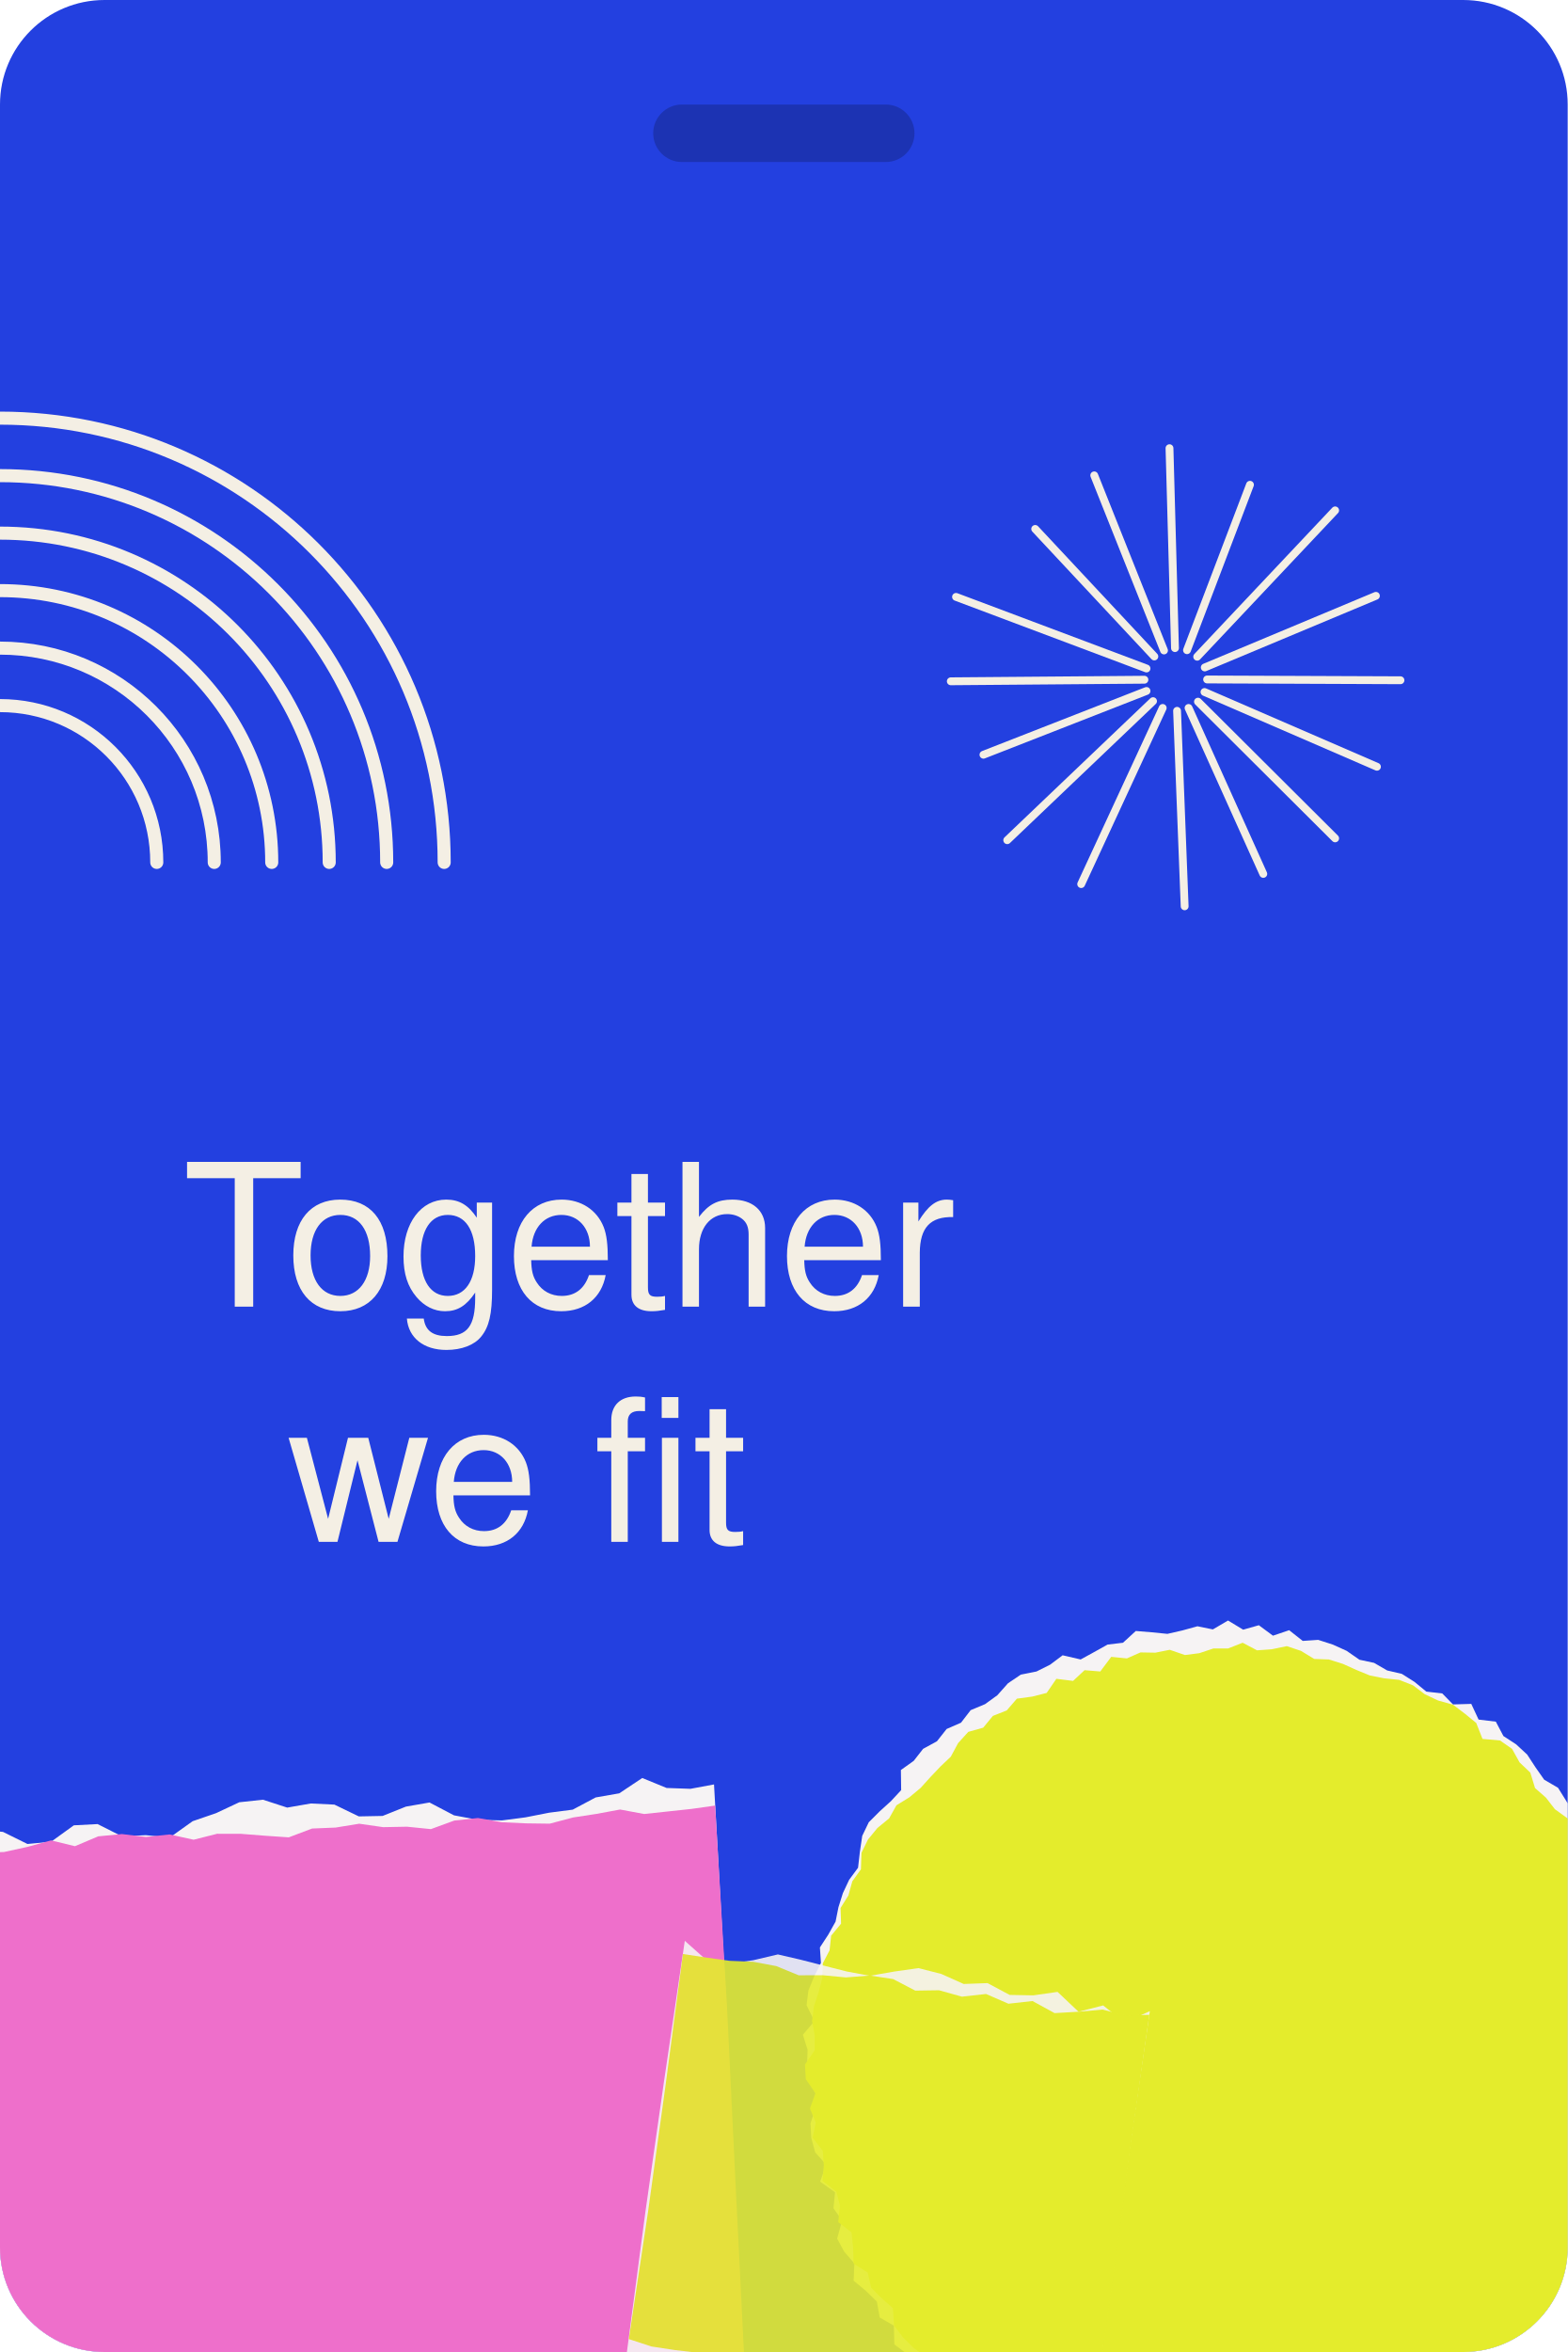
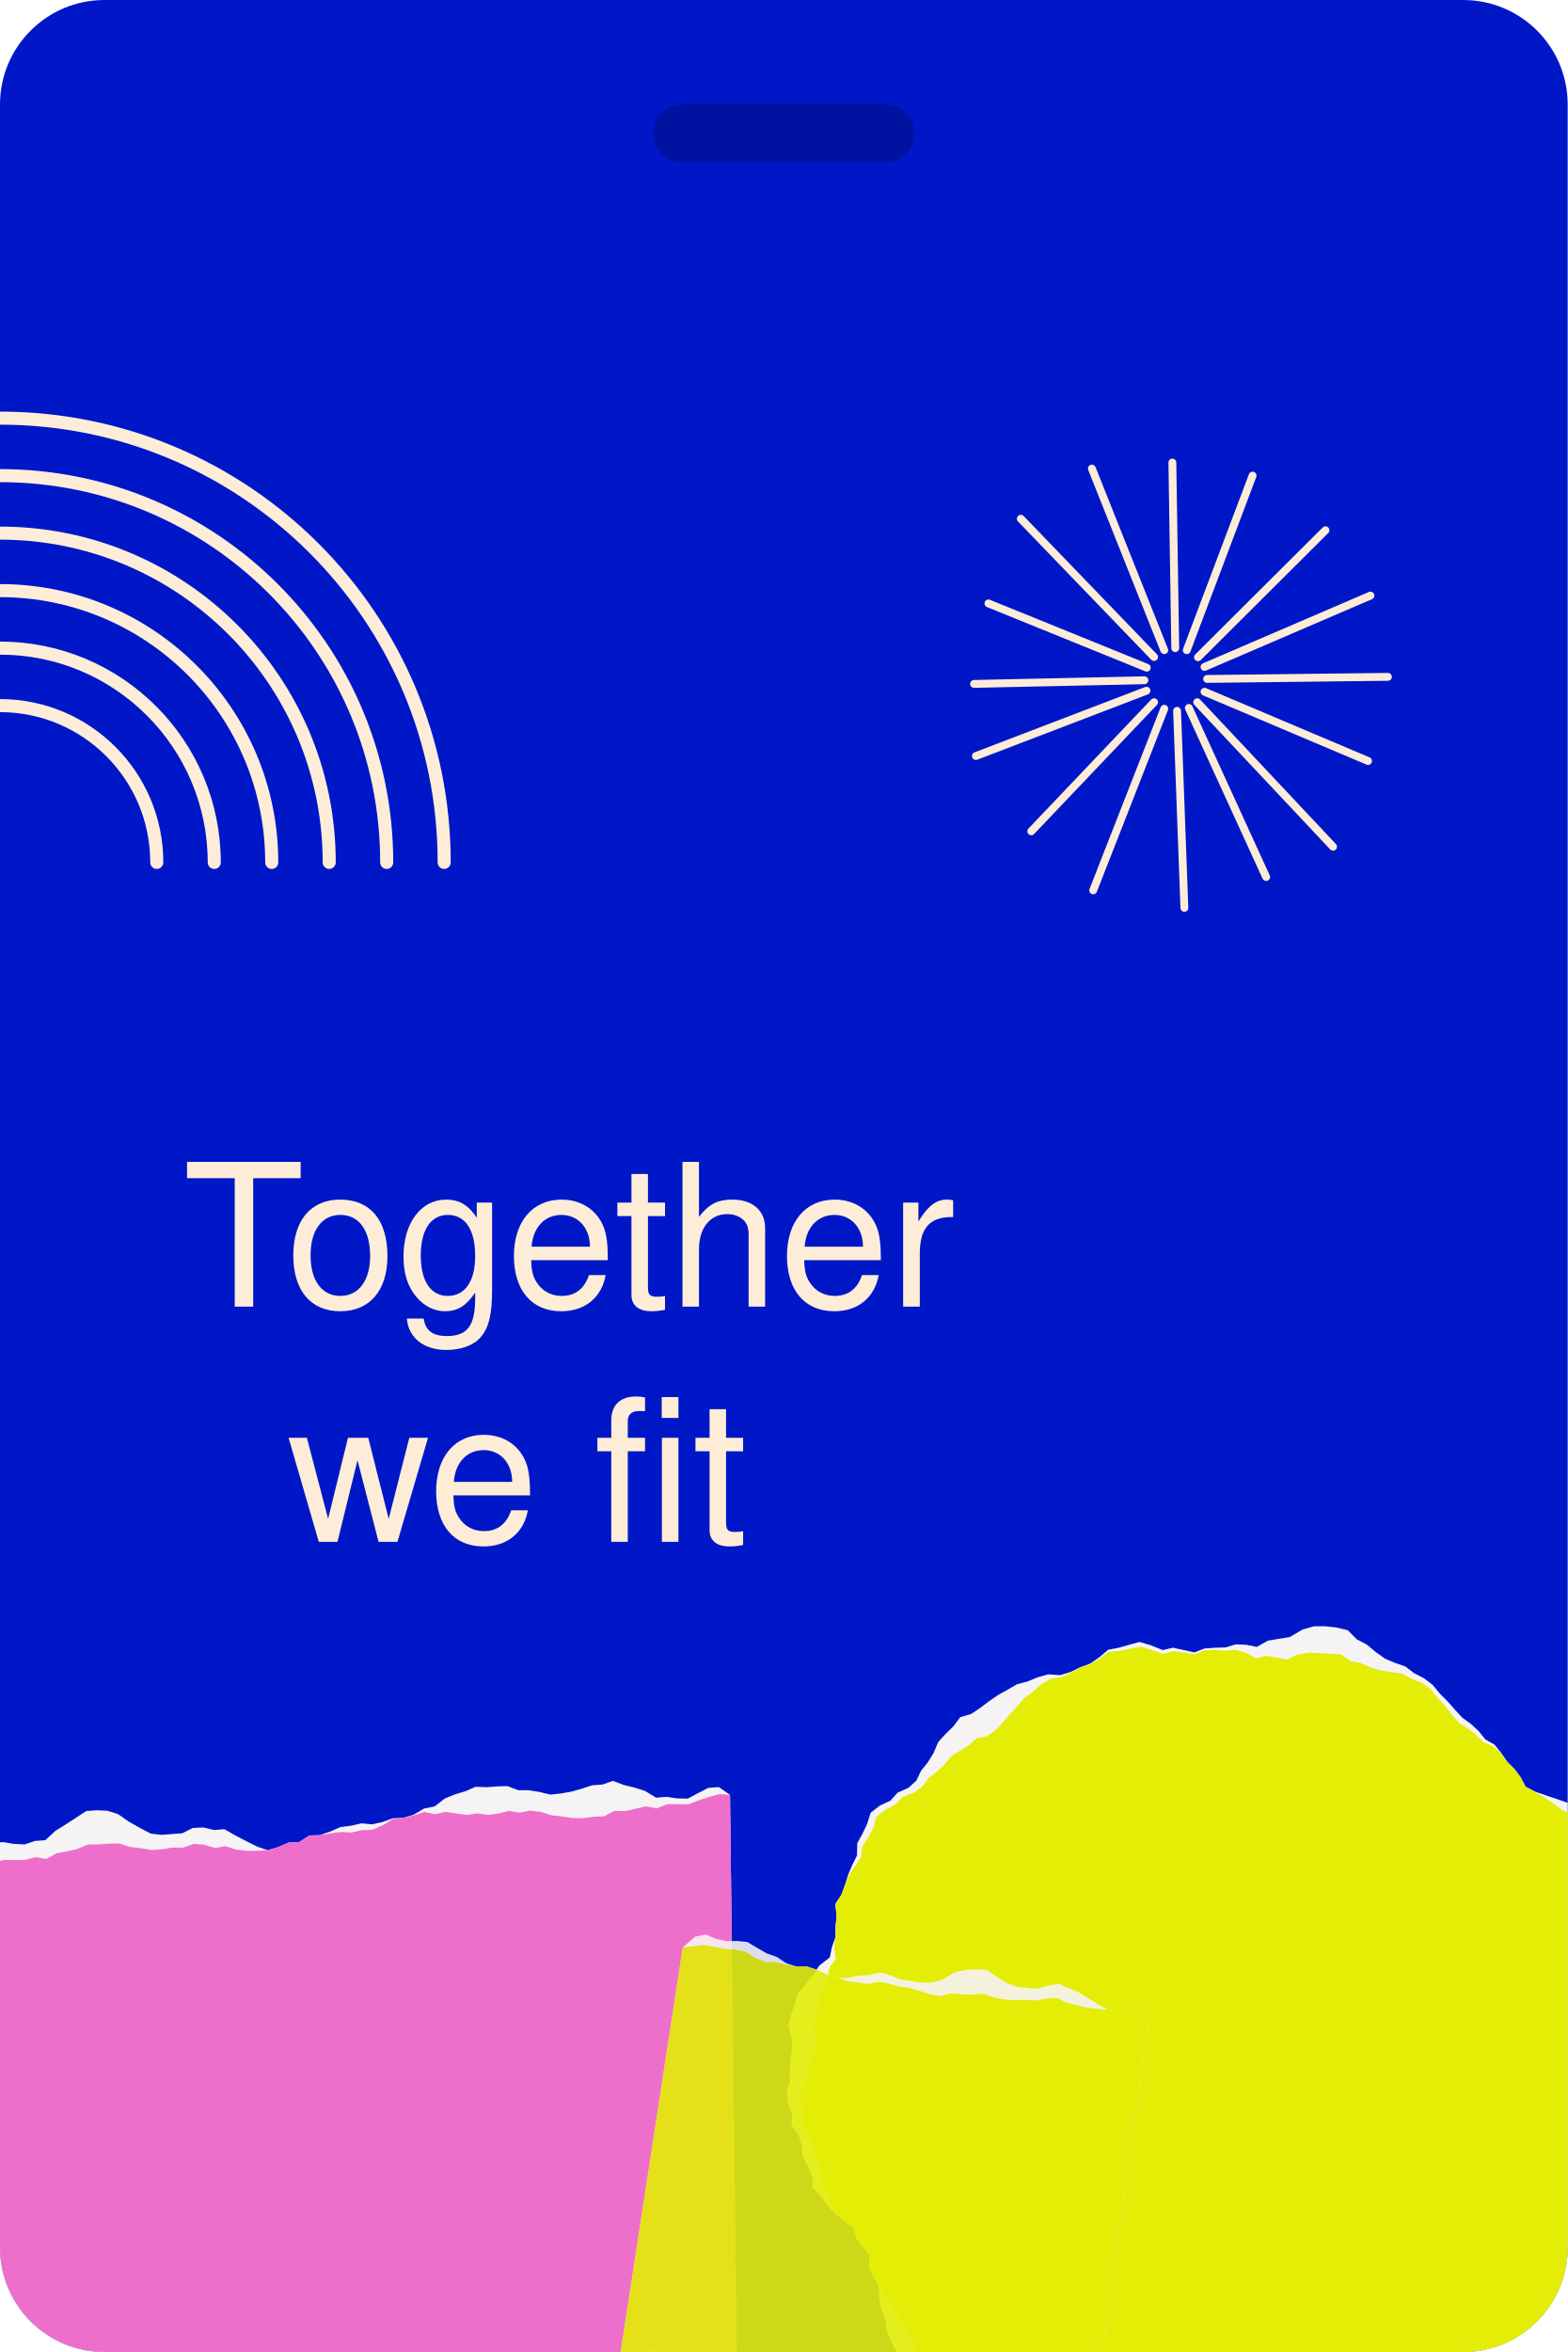
<svg xmlns="http://www.w3.org/2000/svg" width="600" height="900" viewBox="0 0 600 900">
  <clipPath id="cv">
    <rect width="600" height="900" rx="40" />
  </clipPath>
  <g clip-path="url(#cv)">
-     <rect width="600" height="900" rx="40" fill="#2340E0" />
+     <rect width="600" height="900" rx="40" fill="#0017C8" />
    <rect x="250" y="40" width="100" height="22" rx="11" fill="#00000033" />
    <g id="arcos">
-       <path d="M-0.0,270.0 A60,60 0 0 1 60.0,330.0" fill="none" stroke="#F4EFE4" stroke-width="5" stroke-linecap="round" />
-       <path d="M-0.0,248.0 A82,82 0 0 1 82.0,330.0" fill="none" stroke="#F4EFE4" stroke-width="5" stroke-linecap="round" />
-       <path d="M-0.0,226.0 A104,104 0 0 1 104.0,330.0" fill="none" stroke="#F4EFE4" stroke-width="5" stroke-linecap="round" />
-       <path d="M-0.0,204.0 A126,126 0 0 1 126.0,330.0" fill="none" stroke="#F4EFE4" stroke-width="5" stroke-linecap="round" />
-       <path d="M-0.0,182.0 A148,148 0 0 1 148.0,330.0" fill="none" stroke="#F4EFE4" stroke-width="5" stroke-linecap="round" />
-       <path d="M-0.0,160.0 A170,170 0 0 1 170.0,330.0" fill="none" stroke="#F4EFE4" stroke-width="5" stroke-linecap="round" />
+       <path d="M-0.0,270.0 A60,60 0 0 1 60.0,330.0" fill="none" stroke="#FDEDD8" stroke-width="5" stroke-linecap="round" />
+       <path d="M-0.0,248.0 A82,82 0 0 1 82.0,330.0" fill="none" stroke="#FDEDD8" stroke-width="5" stroke-linecap="round" />
+       <path d="M-0.0,226.0 A104,104 0 0 1 104.0,330.0" fill="none" stroke="#FDEDD8" stroke-width="5" stroke-linecap="round" />
+       <path d="M-0.0,204.0 A126,126 0 0 1 126.0,330.0" fill="none" stroke="#FDEDD8" stroke-width="5" stroke-linecap="round" />
+       <path d="M-0.0,182.0 A148,148 0 0 1 148.0,330.0" fill="none" stroke="#FDEDD8" stroke-width="5" stroke-linecap="round" />
+       <path d="M-0.0,160.0 A170,170 0 0 1 170.0,330.0" fill="none" stroke="#FDEDD8" stroke-width="5" stroke-linecap="round" />
    </g>
    <g id="explosao">
-       <line x1="462.0" y1="260.0" x2="536.0" y2="260.3" stroke="#F4EFE4" stroke-width="3" stroke-linecap="round" />
-       <line x1="461.0" y1="264.8" x2="527.0" y2="293.4" stroke="#F4EFE4" stroke-width="3" stroke-linecap="round" />
-       <line x1="458.5" y1="268.5" x2="511.0" y2="320.8" stroke="#F4EFE4" stroke-width="3" stroke-linecap="round" />
-       <line x1="454.9" y1="270.9" x2="483.5" y2="334.4" stroke="#F4EFE4" stroke-width="3" stroke-linecap="round" />
-       <line x1="450.5" y1="272.0" x2="453.4" y2="346.8" stroke="#F4EFE4" stroke-width="3" stroke-linecap="round" />
-       <line x1="445.0" y1="270.9" x2="413.8" y2="338.3" stroke="#F4EFE4" stroke-width="3" stroke-linecap="round" />
-       <line x1="441.3" y1="268.3" x2="385.5" y2="321.5" stroke="#F4EFE4" stroke-width="3" stroke-linecap="round" />
-       <line x1="438.8" y1="264.4" x2="376.4" y2="288.8" stroke="#F4EFE4" stroke-width="3" stroke-linecap="round" />
-       <line x1="438.0" y1="260.1" x2="363.9" y2="260.7" stroke="#F4EFE4" stroke-width="3" stroke-linecap="round" />
-       <line x1="438.8" y1="255.8" x2="365.9" y2="228.4" stroke="#F4EFE4" stroke-width="3" stroke-linecap="round" />
-       <line x1="441.8" y1="251.2" x2="396.2" y2="202.4" stroke="#F4EFE4" stroke-width="3" stroke-linecap="round" />
-       <line x1="445.5" y1="248.9" x2="418.8" y2="181.9" stroke="#F4EFE4" stroke-width="3" stroke-linecap="round" />
-       <line x1="449.7" y1="248.0" x2="447.6" y2="171.5" stroke="#F4EFE4" stroke-width="3" stroke-linecap="round" />
-       <line x1="454.3" y1="248.8" x2="478.4" y2="185.5" stroke="#F4EFE4" stroke-width="3" stroke-linecap="round" />
-       <line x1="458.2" y1="251.3" x2="511.0" y2="195.3" stroke="#F4EFE4" stroke-width="3" stroke-linecap="round" />
-       <line x1="461.1" y1="255.4" x2="526.6" y2="228.0" stroke="#F4EFE4" stroke-width="3" stroke-linecap="round" />
+       <line x1="462.0" y1="259.8" x2="531.2" y2="259.0" stroke="#FDEDD8" stroke-width="3" stroke-linecap="round" />
+       <line x1="461.0" y1="264.7" x2="523.6" y2="291.2" stroke="#FDEDD8" stroke-width="3" stroke-linecap="round" />
+       <line x1="458.2" y1="268.7" x2="510.2" y2="324.0" stroke="#FDEDD8" stroke-width="3" stroke-linecap="round" />
+       <line x1="455.0" y1="270.9" x2="484.6" y2="335.6" stroke="#FDEDD8" stroke-width="3" stroke-linecap="round" />
+       <line x1="450.5" y1="272.0" x2="453.3" y2="347.4" stroke="#FDEDD8" stroke-width="3" stroke-linecap="round" />
+       <line x1="445.6" y1="271.2" x2="418.4" y2="340.7" stroke="#FDEDD8" stroke-width="3" stroke-linecap="round" />
+       <line x1="441.7" y1="268.7" x2="394.7" y2="318.1" stroke="#FDEDD8" stroke-width="3" stroke-linecap="round" />
+       <line x1="438.8" y1="264.3" x2="373.5" y2="289.3" stroke="#FDEDD8" stroke-width="3" stroke-linecap="round" />
+       <line x1="438.0" y1="260.3" x2="372.8" y2="261.7" stroke="#FDEDD8" stroke-width="3" stroke-linecap="round" />
+       <line x1="438.9" y1="255.5" x2="378.3" y2="230.9" stroke="#FDEDD8" stroke-width="3" stroke-linecap="round" />
+       <line x1="441.7" y1="251.4" x2="390.7" y2="198.5" stroke="#FDEDD8" stroke-width="3" stroke-linecap="round" />
+       <line x1="445.6" y1="248.8" x2="417.9" y2="179.3" stroke="#FDEDD8" stroke-width="3" stroke-linecap="round" />
+       <line x1="449.8" y1="248.0" x2="448.7" y2="177.0" stroke="#FDEDD8" stroke-width="3" stroke-linecap="round" />
+       <line x1="454.2" y1="248.8" x2="479.4" y2="182.0" stroke="#FDEDD8" stroke-width="3" stroke-linecap="round" />
+       <line x1="458.5" y1="251.5" x2="507.3" y2="202.9" stroke="#FDEDD8" stroke-width="3" stroke-linecap="round" />
+       <line x1="461.0" y1="255.2" x2="524.5" y2="227.9" stroke="#FDEDD8" stroke-width="3" stroke-linecap="round" />
    </g>
-     <text x="70" y="500" font-family="'DM Sans', Helvetica, Arial, sans-serif" font-size="76" fill="#F4EFE4" text-anchor="start">Together</text>
-     <text x="110" y="590" font-family="'DM Sans', Helvetica, Arial, sans-serif" font-size="76" fill="#F4EFE4" text-anchor="start">we fit</text>
+     <text x="70" y="500" font-family="'DM Sans', Helvetica, Arial, sans-serif" font-size="76" fill="#FDEDD8" text-anchor="start">Together</text>
+     <text x="110" y="590" font-family="'DM Sans', Helvetica, Arial, sans-serif" font-size="76" fill="#FDEDD8" text-anchor="start">we fit</text>
    <g transform="rotate(-3 130.0 815.0)">
-       <polygon points="-20.0,689.2 -10.9,691.5 -1.8,693.0 7.3,694.4 16.4,699.5 25.5,699.1 34.5,693.3 43.6,693.3 52.7,698.5 61.8,698.5 70.9,699.9 80.0,694.1 89.1,691.5 98.2,687.8 107.3,687.3 116.4,690.8 125.5,689.7 134.5,690.6 143.6,695.6 152.7,695.9 161.8,692.8 170.9,691.7 180.0,697.1 189.1,699.3 198.2,700.0 207.3,699.3 216.4,698.0 225.5,697.3 234.5,693.1 243.6,692.0 252.7,686.6 261.8,690.9 270.9,691.7 280.0,690.5 280.3,775.9 279.6,851.8 280.0,939.2 270.9,940.2 261.8,941.6 252.7,941.4 243.6,940.7 234.5,937.5 225.5,937.8 216.4,935.2 207.3,935.8 198.2,935.2 189.1,935.9 180.0,935.2 170.9,935.6 161.8,936.4 152.7,931.1 143.6,930.8 134.5,933.4 125.5,932.7 116.4,939.3 107.3,936.9 98.2,938.4 89.1,943.8 80.0,940.5 70.9,939.2 61.8,935.2 52.7,935.5 43.6,936.2 34.5,933.3 25.5,931.7 16.4,933.4 7.3,938.1 -1.8,932.2 -10.9,930.8 -20.0,930.8 -19.4,851.8 -20.2,775.9" fill="#F6F3F4" />
-       <polygon points="-20.0,700.6 -10.9,699.5 -1.8,701.9 7.3,702.1 16.4,700.6 25.5,698.6 34.5,701.3 43.6,698.0 52.7,697.6 61.8,699.2 70.9,698.7 80.0,701.2 89.1,699.4 98.2,699.9 107.3,701.1 116.4,702.2 125.5,699.3 134.5,699.4 143.6,698.4 152.7,700.2 161.8,700.5 170.9,701.9 180.0,699.1 189.1,698.6 198.2,700.7 207.3,701.6 216.4,702.2 225.5,700.3 234.5,699.4 243.6,698.2 252.7,700.4 261.8,699.9 270.9,699.4 280.0,698.6 280.5,775.9 280.2,851.8 280.0,929.5 270.9,928.9 261.8,929.6 252.7,928.8 243.6,930.2 234.5,928.7 225.5,928.3 216.4,930.6 207.3,928.1 198.2,928.7 189.1,929.3 180.0,928.9 170.9,929.5 161.8,929.4 152.7,931.6 143.6,930.0 134.5,929.3 125.5,932.4 116.4,928.1 107.3,929.9 98.2,930.2 89.1,931.2 80.0,930.6 70.9,931.5 61.8,932.0 52.7,928.7 43.6,928.5 34.5,930.5 25.5,931.9 16.4,932.1 7.3,930.9 -1.8,930.7 -10.9,928.6 -20.0,928.0 -20.1,851.8 -20.6,775.9" fill="#EE6FCB" />
+       <polygon points="-25.1,707.9 -21.1,710.1 -17.1,708.9 -13.0,705.8 -9.0,703.2 -4.9,700.7 -0.9,699.6 3.1,698.4 7.2,698.3 11.2,699.2 15.3,699.6 19.3,698.5 23.3,698.4 27.4,695.0 31.4,692.8 35.4,690.5 39.5,688.1 43.5,688.0 47.6,688.4 51.6,689.9 55.6,693.0 59.7,695.6 63.7,698.0 67.8,698.7 71.8,698.6 75.8,698.5 79.9,696.7 83.9,696.7 88.0,697.9 92.0,697.8 96.0,700.4 100.1,702.8 104.1,705.1 108.1,706.7 112.2,705.7 116.2,704.2 120.3,704.2 124.3,701.9 128.3,702.0 132.4,700.8 136.4,699.3 140.5,699.0 144.5,698.3 148.5,698.9 152.6,698.2 156.6,697.0 160.7,697.0 164.7,696.0 168.7,693.9 172.8,693.3 176.8,690.5 180.8,689.1 184.9,688.1 188.9,686.6 193.0,687.0 197.0,686.9 201.0,687.0 205.1,688.8 209.1,689.0 213.2,689.9 217.2,691.1 221.2,690.9 225.3,690.4 229.3,689.5 233.3,688.4 237.4,688.3 241.4,687.1 245.5,688.9 249.5,690.1 253.5,691.6 257.6,694.4 261.6,694.3 265.7,695.1 269.7,695.4 273.7,693.5 277.8,691.7 281.8,691.6 285.9,694.8 276.1,937.2 272.1,945.1 268.0,947.6 264.0,945.2 260.0,943.3 255.9,941.7 251.9,940.5 247.9,938.1 243.9,938.5 239.8,938.4 235.8,935.9 231.8,935.0 227.7,936.2 223.7,935.3 219.7,934.6 215.7,935.1 211.6,934.7 207.6,934.0 203.6,933.5 199.5,934.3 195.5,932.3 191.5,932.9 187.4,932.4 183.4,931.4 179.4,931.0 175.4,933.6 171.3,936.5 167.3,938.1 163.3,941.5 159.2,942.4 155.2,942.5 151.2,942.7 147.2,942.4 143.1,941.0 139.1,940.0 135.1,940.2 131.0,940.8 127.0,941.7 123.0,945.1 119.0,946.8 114.9,947.6 110.9,949.2 106.9,949.7 102.8,947.7 98.8,945.7 94.8,944.6 90.7,942.1 86.7,940.4 82.7,940.1 78.7,939.5 74.6,938.2 70.6,938.9 66.6,939.2 62.5,938.1 58.5,938.4 54.5,938.1 50.5,936.9 46.4,935.4 42.4,934.9 38.4,934.6 34.3,932.0 30.3,932.2 26.3,931.8 22.2,930.2 18.2,930.1 14.2,930.5 10.2,930.5 6.1,931.0 2.1,933.3 -1.9,934.6 -6.0,934.1 -10.0,933.4 -14.0,930.3" fill="#F6F3F4" />
+       <polygon points="-25.1,707.9 -21.1,710.6 -17.1,711.6 -13.0,710.6 -9.0,709.6 -4.9,708.2 -0.9,707.4 3.1,705.9 7.2,705.1 11.2,705.4 15.3,705.5 19.3,704.7 23.3,705.6 27.4,703.6 31.4,703.1 35.4,702.4 39.5,700.9 43.5,701.1 47.6,701.0 51.6,701.2 55.6,702.7 59.7,703.4 63.7,704.3 67.8,704.2 71.8,703.8 75.8,704.0 79.9,702.8 83.9,703.3 88.0,704.8 92.0,704.3 96.0,705.8 100.1,706.5 104.1,706.7 108.1,706.7 112.2,705.7 116.2,704.2 120.3,704.2 124.3,701.9 128.3,702.0 132.4,701.5 136.4,701.2 140.5,701.6 144.5,700.9 148.5,701.0 152.6,699.4 156.6,697.3 160.7,697.0 164.7,696.3 168.7,695.2 172.8,696.3 176.8,695.6 180.8,696.4 184.9,697.2 188.9,696.8 193.0,697.6 197.0,697.3 201.0,696.5 205.1,697.4 209.1,696.8 213.2,697.5 217.2,699.0 221.2,699.7 225.3,700.5 229.3,700.8 233.3,700.4 237.4,700.5 241.4,698.6 245.5,698.9 249.5,698.2 253.5,697.5 257.6,698.5 261.6,697.1 265.7,697.3 269.7,697.6 273.7,696.3 277.8,695.2 281.8,694.3 285.9,694.8 276.1,937.2 272.1,938.9 268.0,939.2 264.0,938.3 260.0,938.0 255.9,938.4 251.9,938.8 247.9,937.7 243.9,938.5 239.8,938.4 235.8,935.9 231.8,934.5 227.7,934.9 223.7,933.2 219.7,932.2 215.7,932.8 211.6,932.8 207.6,933.1 203.6,933.5 199.5,934.3 195.5,932.3 191.5,932.9 187.4,932.4 183.4,931.4 179.4,931.0 175.4,932.3 171.3,933.5 167.3,933.6 163.3,935.8 159.2,936.0 155.2,936.1 151.2,936.5 147.2,936.8 143.1,936.0 139.1,935.4 135.1,935.5 131.0,935.6 127.0,935.4 123.0,937.3 119.0,937.5 114.9,936.6 110.9,937.1 106.9,936.8 102.8,934.7 98.8,933.2 94.8,933.1 90.7,931.9 86.7,931.5 82.7,932.3 78.7,932.4 74.6,931.3 70.6,931.7 66.6,931.5 62.5,929.6 58.5,929.2 54.5,928.6 50.5,927.6 46.4,926.9 42.4,927.7 38.4,929.1 34.3,928.4 30.3,930.4 26.3,931.3 22.2,930.2 18.2,930.1 14.2,930.5 10.2,930.4 6.1,930.1 2.1,931.5 -1.9,932.3 -6.0,931.7 -10.0,932.1 -14.0,930.3" fill="#EE6FCB" />
    </g>
    <g>
-       <polygon points="631.4,790.0 634.1,795.7 631.9,801.3 634.5,807.3 632.6,812.9 633.8,818.9 632.6,824.6 631.4,830.2 628.5,835.5 630.0,842.0 626.6,847.0 626.6,853.3 624.6,858.8 617.8,862.1 616.7,868.0 613.2,872.7 612.2,878.8 607.9,883.0 605.0,888.1 601.8,893.0 597.6,897.0 592.8,900.5 589.0,904.9 586.3,910.5 579.7,911.8 577.9,918.6 573.1,922.0 567.7,924.5 562.9,927.7 559.5,933.3 554.2,935.8 549.0,938.6 543.1,939.9 538.0,942.7 532.8,945.4 526.5,945.3 521.4,948.1 516.1,950.9 509.3,947.8 503.9,949.5 498.9,953.6 493.1,954.0 487.4,955.2 481.4,953.3 475.9,957.6 470.0,955.9 464.2,956.2 458.2,958.2 452.6,955.3 447.0,953.9 440.7,956.3 435.5,952.1 429.7,951.6 424.6,948.3 418.2,949.3 412.9,947.0 407.1,945.7 402.3,942.0 397.8,938.1 392.8,935.3 386.9,934.0 384.0,927.7 376.7,928.3 374.2,921.9 367.6,921.0 365.1,915.0 359.3,913.0 356.7,907.3 351.1,904.8 347.1,900.7 342.3,897.1 342.1,889.9 336.7,886.8 335.6,880.7 331.4,876.6 326.7,872.7 327.0,866.1 323.1,861.6 320.4,856.6 322.3,849.7 319.0,845.0 319.6,838.9 313.9,834.8 316.2,828.3 312.0,823.6 310.5,818.1 310.2,812.5 312.2,806.6 312.1,801.0 310.3,795.6 308.9,790.0 309.1,784.4 307.3,778.6 311.7,773.4 308.7,767.3 309.4,761.7 311.6,756.3 314.2,751.1 313.8,745.2 317.0,740.3 319.8,735.3 320.9,729.8 322.6,724.4 325.0,719.3 328.4,714.7 329.1,708.6 330.0,702.5 332.5,697.3 336.7,693.1 341.0,689.2 344.9,685.0 344.8,677.3 349.7,673.8 353.3,669.2 358.6,666.3 362.3,661.6 367.8,659.2 371.5,654.4 377.0,652.1 381.7,648.7 385.8,644.1 390.7,640.8 396.7,639.6 401.9,637.0 406.7,633.4 413.6,635.0 418.7,632.2 423.9,629.3 429.8,628.6 434.7,624.1 440.8,624.6 446.8,625.2 452.5,623.9 458.3,622.3 464.2,623.5 470.0,620.1 475.8,623.6 481.8,621.9 487.2,625.9 493.4,623.8 498.6,627.9 504.5,627.5 510.1,629.3 515.4,631.7 520.3,635.1 525.9,636.3 530.9,639.2 536.5,640.5 541.4,643.6 545.9,647.3 552.0,648.0 556.1,652.2 563.1,652.0 565.9,658.0 572.5,658.8 575.4,664.3 580.3,667.5 584.5,671.4 587.7,676.3 591.0,681.0 596.3,684.1 599.3,688.9 602.3,693.9 604.0,699.6 609.1,703.1 611.1,708.5 612.6,714.2 618.1,717.8 620.0,723.2 623.4,728.0 624.5,733.8 623.5,740.1 629.5,744.3 629.7,750.2 630.7,755.8 633.1,761.2 630.4,767.5 632.8,772.9 635.0,778.5 634.1,784.3 634.6,790.0" fill="#F6F3F4" />
-       <polygon points="630.2,790.0 627.9,795.5 631.8,801.3 629.8,806.8 626.7,812.0 628.1,817.9 625.2,823.0 626.9,829.1 625.7,834.7 621.0,839.1 621.2,845.0 619.6,850.5 617.4,855.6 612.9,859.7 612.3,865.6 608.9,870.2 607.4,875.9 604.3,880.6 600.9,885.1 594.6,887.4 591.4,891.9 587.1,895.4 583.5,899.6 580.0,903.9 576.1,907.9 572.2,911.8 567.1,914.3 564.6,920.2 560.3,923.9 554.7,925.6 551.0,930.3 544.7,930.5 540.5,934.6 534.8,935.6 529.6,937.6 524.8,940.6 518.8,940.2 514.0,943.5 508.3,943.5 503.3,946.9 498.0,949.0 492.4,949.2 486.6,948.4 481.3,951.6 475.6,951.2 470.0,947.9 464.5,947.8 458.7,951.6 453.1,950.9 448.0,946.6 441.8,950.0 437.1,944.7 431.0,946.6 426.2,942.6 420.6,941.9 415.1,940.8 409.3,940.3 405.4,935.0 400.9,931.7 394.8,931.3 390.7,927.3 385.6,925.0 380.3,923.0 376.0,919.4 371.3,916.3 368.5,910.9 361.5,910.5 360.3,903.6 354.3,901.7 349.6,898.4 345.6,894.4 342.2,889.9 341.7,883.2 337.4,879.4 333.4,875.4 332.1,869.6 326.7,866.2 326.5,860.0 325.9,854.2 320.8,850.3 321.5,844.0 320.1,838.7 314.8,834.5 315.3,828.6 314.9,823.0 311.0,818.0 312.2,812.2 310.0,806.8 312.1,801.0 308.4,795.6 308.1,790.0 311.8,784.5 311.8,778.9 310.8,773.3 311.5,767.7 313.3,762.4 314.7,757.0 314.9,751.3 317.5,746.3 318.1,740.7 321.9,736.1 321.7,730.1 324.7,725.3 326.2,719.9 329.5,715.3 329.7,709.0 332.2,703.9 335.8,699.5 340.3,695.8 343.1,690.8 348.1,687.7 352.4,684.1 356.1,680.0 359.9,676.0 363.9,672.2 366.7,667.0 370.6,662.7 376.3,661.1 380.0,656.6 385.3,654.5 389.2,650.0 395.1,649.2 400.6,647.8 404.3,642.4 410.7,643.2 415.1,639.1 421.1,639.6 425.3,634.0 431.3,634.6 436.5,632.3 442.2,632.4 447.7,631.3 453.5,633.3 459.0,632.6 464.4,630.8 470.0,630.8 475.6,628.6 481.1,631.5 486.7,631.1 492.5,629.9 497.9,631.7 503.0,634.8 508.6,635.0 514.0,636.7 519.1,639.0 524.2,641.1 529.7,642.2 535.5,642.8 540.8,644.9 545.3,648.3 550.4,650.7 556.1,652.3 560.6,655.7 565.0,659.3 567.4,665.4 574.1,666.0 578.7,669.2 581.6,674.4 585.7,678.3 587.5,684.2 591.7,687.9 595.1,692.3 599.8,695.7 604.1,699.6 603.9,706.3 609.6,709.4 610.4,715.4 612.8,720.4 614.3,725.7 620.6,729.2 622.4,734.5 622.0,740.6 624.2,745.8 622.9,751.9 627.3,756.6 627.2,762.3 630.5,767.4 626.7,773.5 628.3,778.9 628.0,784.5 629.2,790.0" fill="#E4EC2C" />
+       <polygon points="632.0,790.0 631.2,794.0 630.9,798.1 629.9,802.0 630.7,806.1 631.3,810.3 630.7,814.3 631.7,818.6 631.7,822.8 630.4,826.8 630.1,830.9 630.0,835.2 629.0,839.3 627.8,843.2 627.6,847.6 626.4,851.6 625.2,855.7 623.9,859.8 620.4,862.8 617.8,866.1 614.7,869.2 611.1,871.9 607.7,874.5 605.5,878.0 603.4,881.4 602.0,885.4 601.2,889.9 598.9,893.4 596.4,896.7 594.7,900.7 590.9,902.9 587.6,905.4 584.8,908.4 581.4,910.8 577.9,913.1 575.2,916.3 571.8,918.6 568.1,920.6 565.2,923.5 561.1,924.7 556.3,924.9 553.2,927.3 549.2,928.5 545.8,930.6 543.1,934.1 540.1,937.3 536.6,939.4 533.5,942.7 529.6,944.1 525.3,944.2 521.5,945.7 517.6,947.0 513.6,948.2 510.0,950.5 506.1,952.2 502.1,953.3 498.2,955.1 494.1,956.0 489.8,955.5 485.7,956.9 481.5,957.3 477.4,958.5 473.2,960.3 468.9,960.3 464.7,959.3 460.4,959.5 456.4,957.1 452.5,953.7 448.6,952.0 445.0,948.4 441.3,946.2 437.4,945.7 433.6,944.3 429.7,943.5 425.8,942.8 422.2,941.1 418.8,938.6 415.0,937.6 410.8,937.5 407.0,936.2 402.5,936.6 397.9,936.7 394.1,935.1 389.3,935.3 384.9,934.5 381.4,932.2 378.0,929.9 374.8,927.0 371.8,924.2 367.4,923.0 364.0,920.6 360.0,918.8 355.2,917.7 351.8,915.1 349.1,911.7 346.1,908.6 343.7,905.0 343.1,899.8 341.1,896.0 339.4,892.0 338.8,887.4 337.2,883.4 336.5,879.0 336.3,874.4 334.1,871.1 332.7,867.4 332.7,862.9 330.3,859.8 327.8,856.6 326.9,852.7 323.3,850.0 319.7,847.1 316.6,843.9 314.2,840.4 311.0,837.1 310.9,832.8 309.2,829.0 307.2,825.2 306.8,821.0 305.7,817.0 302.9,813.2 303.3,808.9 301.6,804.8 301.2,800.6 302.3,796.3 302.2,792.1 302.6,787.9 303.2,783.7 302.9,779.5 301.7,775.2 302.7,771.1 304.1,767.0 305.3,763.0 308.3,759.3 311.2,755.7 313.6,752.1 317.6,749.0 318.4,745.1 319.7,741.4 319.8,737.2 320.2,733.1 319.7,728.6 322.0,725.1 323.4,721.3 324.6,717.4 326.2,713.6 328.0,710.0 328.1,705.3 330.1,701.7 331.9,697.9 333.2,693.7 336.6,691.0 340.8,689.0 343.5,686.0 347.7,684.1 350.7,681.4 352.5,677.6 355.1,674.4 357.3,670.8 359.1,666.6 361.9,663.5 364.9,660.6 367.5,657.1 371.8,655.8 375.2,653.5 378.5,651.0 382.0,648.6 385.6,646.6 389.2,644.5 393.3,643.4 397.2,641.8 401.2,640.7 405.8,641.0 409.7,639.8 413.4,638.0 417.2,636.6 420.7,634.2 424.1,631.3 428.2,630.5 432.1,629.4 436.1,628.3 440.6,629.6 445.0,631.4 448.9,630.5 453.1,631.4 457.1,632.3 461.0,630.8 465.0,630.5 469.0,630.4 473.0,629.2 477.0,629.4 481.0,630.2 485.3,627.8 489.5,627.1 493.7,626.4 498.4,623.6 502.9,622.3 507.3,622.3 511.6,622.8 515.8,623.8 519.3,627.3 523.1,629.3 526.6,632.2 530.1,634.7 533.9,636.3 537.9,637.7 541.3,640.3 545.0,642.2 548.3,644.7 551.1,648.1 554.1,651.1 556.9,654.3 559.7,657.3 563.0,659.7 565.9,662.4 568.5,665.6 572.0,667.6 574.5,670.7 576.8,674.1 579.6,676.9 582.0,680.1 583.9,683.7 587.6,685.6 591.9,687.1 596.4,688.6 601.0,690.2 606.3,691.5 609.4,694.5 613.1,697.1 616.5,700.0 618.0,704.2 620.8,707.5 623.5,710.9 624.1,715.4 626.4,719.1 627.5,723.3 626.6,728.3 627.2,732.6 626.9,737.0 625.2,741.9 625.6,746.0 626.4,750.0 626.7,754.1 628.9,757.8 630.1,761.7 629.1,765.9 630.0,769.9 629.6,774.0 628.3,778.1 627.7,782.1 627.8,786.0 627.7,790.0" fill="#F6F3F4" />
+       <polygon points="630.6,790.0 630.6,794.0 630.9,798.1 629.9,802.0 630.7,806.1 631.3,810.3 630.7,814.3 631.7,818.6 631.7,822.8 629.0,826.5 627.3,830.2 625.7,834.0 623.3,837.5 620.8,840.9 619.7,844.7 617.9,848.3 616.6,852.1 615.5,855.9 612.5,859.0 610.5,862.4 608.2,865.6 605.4,868.6 602.6,871.4 600.9,875.0 599.1,878.5 597.9,882.4 597.2,886.8 594.9,890.1 592.4,893.3 590.9,897.3 587.3,899.5 584.4,902.3 582.3,905.8 579.6,908.9 577.0,912.0 575.0,916.0 571.8,918.6 568.1,920.6 565.2,923.5 561.1,924.7 556.3,924.9 553.2,927.3 549.2,928.5 545.3,929.8 542.0,932.0 538.4,933.7 534.4,934.5 531.0,936.7 527.0,937.2 522.6,936.8 518.9,938.1 515.3,939.5 511.6,940.9 508.2,943.6 504.7,945.7 500.9,947.1 497.1,949.1 493.2,949.9 489.0,949.3 485.1,950.4 481.1,950.6 477.1,951.5 473.1,953.3 469.0,953.5 464.9,953.0 460.8,954.0 456.7,952.8 452.8,950.7 448.8,950.4 445.0,948.2 441.3,946.2 437.4,945.7 433.6,944.3 429.7,943.5 425.8,942.8 422.2,941.1 418.8,938.6 415.3,936.9 411.6,935.5 408.4,933.0 404.4,932.5 400.3,931.8 396.9,929.8 392.3,929.8 388.1,929.1 384.7,926.9 381.3,924.9 378.2,922.2 375.2,919.5 371.0,918.3 367.9,915.7 364.3,913.7 360.1,912.3 357.1,909.4 354.9,905.8 352.3,902.6 350.0,899.2 349.3,894.4 346.9,891.3 344.5,888.1 342.8,884.4 340.1,881.4 338.1,878.0 336.7,874.2 334.1,871.1 332.7,867.4 332.7,862.9 330.3,859.8 327.8,856.6 326.9,852.7 323.3,850.0 320.5,846.8 318.4,843.3 316.9,839.5 314.4,836.1 314.8,831.8 313.5,827.9 311.5,824.2 311.1,820.2 310.0,816.3 307.2,812.6 307.8,808.4 306.5,804.4 306.6,800.2 308.6,796.1 309.3,792.0 310.6,788.0 312.1,784.1 312.3,780.1 311.4,776.1 312.3,772.2 313.1,768.3 313.4,764.3 315.3,760.6 316.6,756.9 317.4,753.0 319.9,749.6 319.3,745.4 319.7,741.4 319.8,737.2 320.2,733.1 319.7,728.6 322.0,725.1 323.4,721.3 324.9,717.6 327.2,714.2 329.5,710.8 330.1,706.5 332.3,703.1 334.2,699.4 335.4,695.3 338.7,692.6 342.7,690.5 345.5,687.6 349.8,685.9 353.1,683.6 355.4,680.3 358.6,677.9 361.5,675.2 364.0,672.1 367.4,669.9 370.8,667.9 373.7,665.2 377.9,664.3 381.1,662.0 383.8,659.1 386.5,656.0 389.3,652.9 392.1,649.7 395.4,647.3 398.5,644.5 402.0,642.4 406.2,641.8 409.8,640.1 413.4,638.1 417.2,636.8 420.8,634.7 424.3,632.1 428.5,631.7 432.5,630.9 436.5,630.1 440.9,631.4 445.2,632.9 449.1,631.8 453.2,632.4 457.2,633.0 461.1,631.5 465.0,631.3 469.0,631.7 473.0,631.3 476.9,632.5 480.7,634.6 484.7,633.6 488.6,634.3 492.5,635.0 496.8,633.1 501.0,632.4 505.0,632.6 509.1,632.8 513.3,633.1 516.8,635.6 520.8,636.4 524.5,638.0 528.3,639.2 532.5,639.8 536.7,640.4 540.3,642.4 544.1,643.9 547.5,646.3 550.2,649.7 553.1,652.8 555.7,656.2 558.4,659.2 561.7,661.4 564.9,663.8 567.7,666.6 571.5,668.2 574.5,670.8 576.8,674.1 579.6,676.9 582.0,680.1 583.9,683.7 587.5,685.7 591.1,687.8 594.5,690.1 597.9,692.6 601.8,694.7 603.6,698.5 606.1,701.7 608.6,704.9 609.4,709.1 612.0,712.3 614.8,715.4 615.9,719.4 618.8,722.6 620.8,726.2 620.7,730.6 622.1,734.4 622.5,738.5 621.3,743.1 621.9,747.1 622.8,750.9 623.1,754.9 625.2,758.5 626.4,762.3 625.5,766.5 626.8,770.3 626.9,774.2 626.3,778.2 626.6,782.2 627.7,786.1 627.7,790.0" fill="#E3ED06" />
    </g>
    <g transform="rotate(8 340.0 835.0)" opacity="0.9">
-       <polygon points="250.0,754.4 259.0,760.4 268.0,760.7 277.0,758.1 286.0,754.6 295.0,755.4 304.0,756.4 313.0,757.4 322.0,757.8 331.0,754.9 340.0,752.3 349.0,753.3 358.0,755.9 367.0,754.3 376.0,757.6 385.0,756.5 394.0,753.9 403.0,760.3 412.0,756.6 421.0,761.9 430.0,756.3 429.7,809.5 429.8,859.0 430.0,916.7 421.0,914.6 412.0,917.7 403.0,916.8 394.0,915.1 385.0,914.5 376.0,917.9 367.0,913.9 358.0,911.8 349.0,909.4 340.0,908.5 331.0,910.2 322.0,912.4 313.0,914.8 304.0,913.3 295.0,915.2 286.0,916.1 277.0,916.9 268.0,916.5 259.0,916.8 250.0,918.9 249.5,859.0 249.6,809.5" fill="#F6F3F4" />
-       <polygon points="250.0,759.5 259.0,759.6 268.0,759.6 277.0,758.7 286.0,759.1 295.0,761.4 304.0,760.1 313.0,759.7 322.0,757.7 331.0,757.8 340.0,761.0 349.0,759.6 358.0,760.8 367.0,758.5 376.0,761.0 385.0,758.7 394.0,762.1 403.0,760.3 412.0,758.2 421.0,759.2 430.0,757.7 429.9,809.5 430.3,859.0 430.0,910.5 421.0,911.7 412.0,910.7 403.0,911.3 394.0,908.7 385.0,912.3 376.0,911.7 367.0,910.8 358.0,909.0 349.0,907.6 340.0,910.2 331.0,908.7 322.0,908.7 313.0,910.7 304.0,910.7 295.0,909.9 286.0,910.8 277.0,909.8 268.0,910.0 259.0,909.9 250.0,908.3 250.5,859.0 250.4,809.5" fill="#E4EC2C" />
+       <polygon points="249.6,757.0 253.6,752.3 257.6,750.9 261.7,752.0 265.7,752.3 269.7,751.7 273.7,751.5 277.7,753.2 281.7,754.8 285.7,755.6 289.7,757.5 293.7,758.2 297.7,757.6 301.8,758.4 305.8,759.6 309.8,760.4 313.8,759.7 317.8,758.3 321.8,757.5 325.8,756.0 329.8,756.5 333.8,757.5 337.8,757.6 341.9,757.6 345.9,757.0 349.9,755.3 353.9,752.0 357.9,750.5 361.9,749.7 365.9,749.3 369.9,751.3 373.9,753.1 378.0,754.1 382.0,754.0 386.0,753.8 390.0,752.1 394.0,750.7 398.0,751.9 402.0,752.9 406.0,754.7 410.0,756.4 414.0,758.0 418.1,757.8 422.1,756.4 426.1,758.1 430.1,760.3 430.1,913.1 426.1,916.4 422.0,918.4 418.0,919.7 413.9,920.0 409.9,921.1 405.8,921.5 401.7,920.4 397.7,920.0 393.6,917.9 389.6,916.2 385.5,916.1 381.5,915.4 377.4,916.6 373.3,918.5 369.3,919.5 365.2,922.0 361.2,921.9 357.1,921.5 353.1,920.5 349.0,917.8 345.0,916.4 340.9,915.3 336.8,914.7 332.8,915.2 328.7,915.4 324.7,915.4 320.6,916.6 316.6,915.9 312.5,915.2 308.4,914.3 304.4,912.3 300.3,911.8 296.3,911.4 292.2,910.8 288.2,911.8 284.1,912.5 280.0,911.8 276.0,913.3 271.9,913.9 267.9,915.0 263.8,916.4 259.8,917.0 255.7,918.6 251.6,917.4 247.6,913.9" fill="#F6F3F4" />
+       <polygon points="249.6,757.0 253.6,756.0 257.6,754.9 261.7,755.2 265.7,755.3 269.7,755.0 273.7,755.3 277.7,757.1 281.7,758.1 285.7,757.7 289.7,758.0 293.7,758.2 297.7,757.6 301.8,758.4 305.8,759.6 309.8,760.4 313.8,761.0 317.8,761.0 321.8,761.0 325.8,759.6 329.8,759.8 333.8,760.3 337.8,760.3 341.9,760.9 345.9,761.6 349.9,761.7 353.9,760.1 357.9,759.9 361.9,759.5 365.9,758.6 369.9,759.3 373.9,759.6 378.0,759.4 382.0,758.6 386.0,758.4 390.0,757.1 394.0,756.2 398.0,757.5 402.0,757.9 406.0,758.3 410.0,758.2 414.0,758.0 418.1,757.8 422.1,756.4 426.1,758.1 430.1,760.3 430.1,913.1 426.1,912.0 422.0,910.7 418.0,910.9 413.9,910.4 409.9,911.2 405.8,912.0 401.7,911.7 397.7,912.4 393.6,911.6 389.6,910.9 385.5,911.4 381.5,910.8 377.4,911.8 373.3,913.1 369.3,913.5 365.2,915.7 361.2,915.7 357.1,916.0 353.1,916.1 349.0,914.8 345.0,915.0 340.9,915.2 336.8,914.7 332.8,915.2 328.7,915.4 324.7,915.4 320.6,916.1 316.6,914.7 312.5,913.5 308.4,912.6 304.4,911.2 300.3,911.4 296.3,911.4 292.2,910.8 288.2,911.8 284.1,912.5 280.0,911.8 276.0,912.9 271.9,912.0 267.9,911.6 263.8,911.9 259.8,911.7 255.7,913.1 251.6,913.8 247.6,913.9" fill="#E3ED06" />
    </g>
  </g>
</svg>
